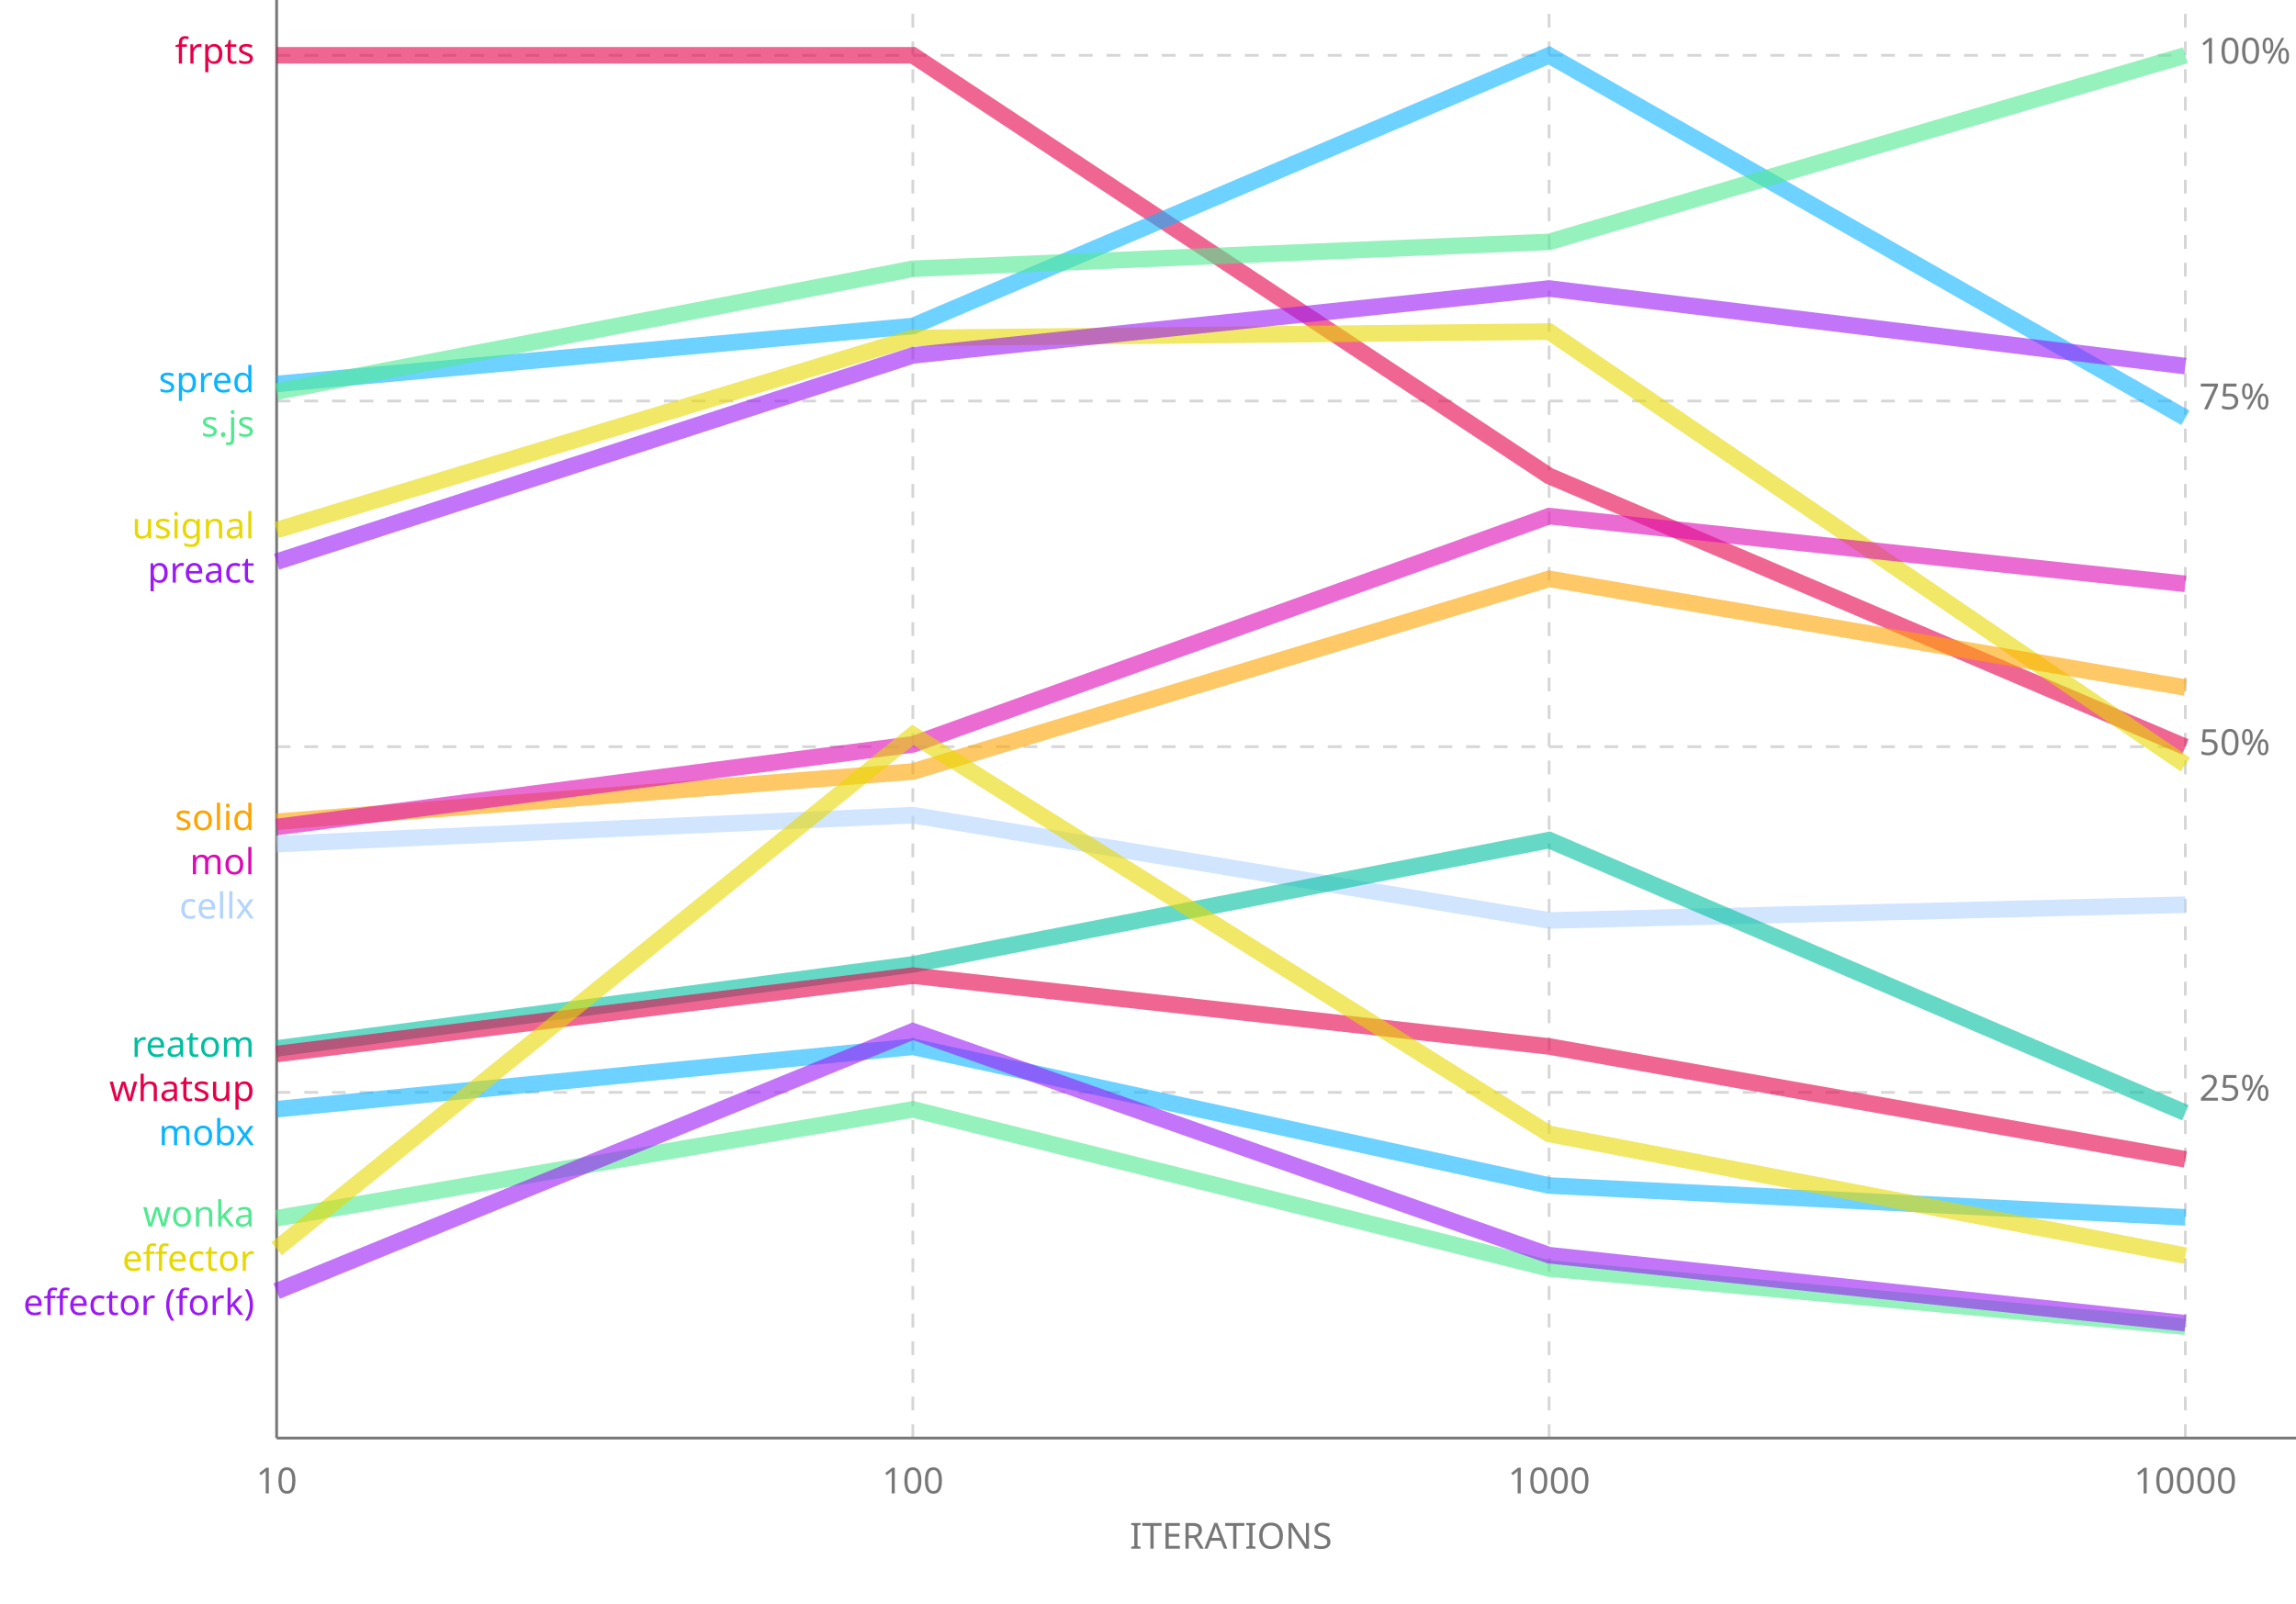
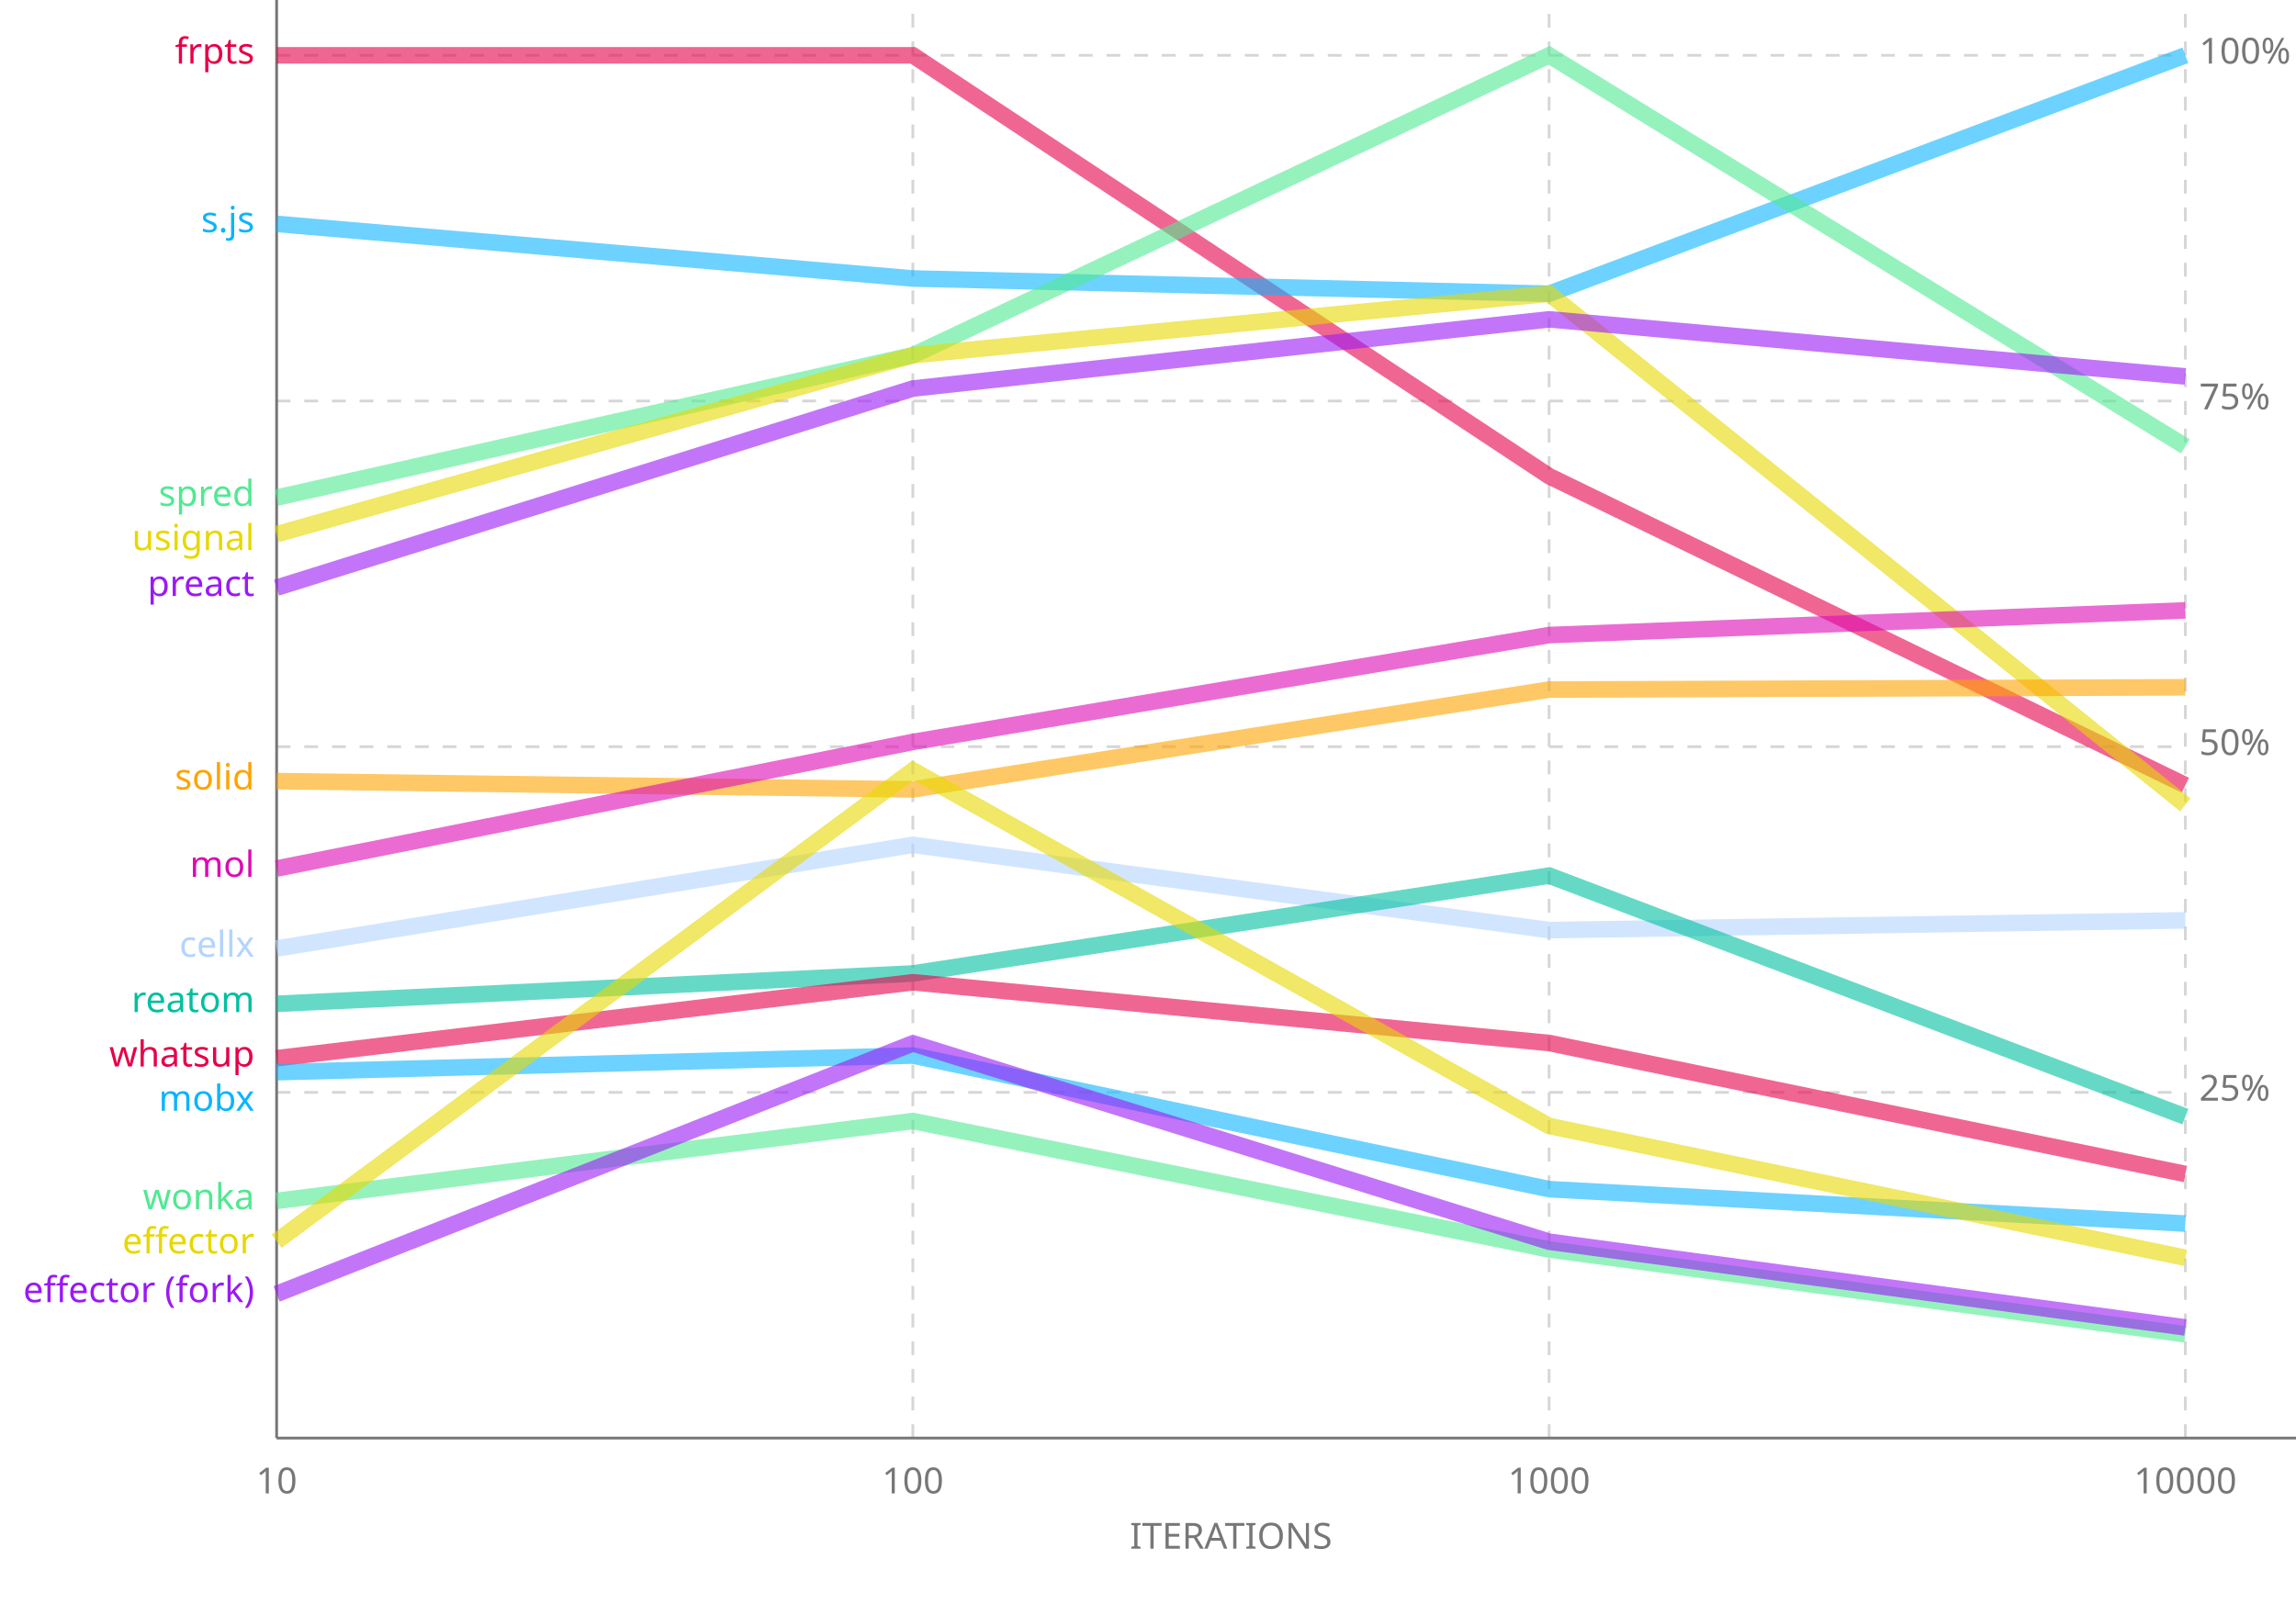
<svg xmlns="http://www.w3.org/2000/svg" id="bench-chart" viewBox="0 0 830 580">
  <style>
    #bench-chart .grid {
      stroke: #777777;
      stroke-width: 1;
    }

    #bench-chart .dashed {
      stroke: #777777;
      opacity: 0.3;
      stroke-width: 1;
      stroke-dasharray: 5, 5;
    }

    #bench-chart .labels {
      fill: #777777;
      font-size: 13px;
      font-family: sans-serif;
    }

    #bench-chart .x-labels {
      text-anchor: middle;
    }

    #bench-chart .y-labels {
      text-anchor: start;
    }

    #bench-chart .lib-label {
      font-size: 13px;
      font-family: sans-serif;
      text-anchor: end;
    }

    #bench-chart .line-med {
      stroke-width: 6;
      opacity: 0.6;
    }
  </style>
  <g class="grid">
    <line x1="100" y1="520" x2="830" y2="520" />
    <line x1="100" y1="520" x2="100" y2="0" />
  </g>
  <g class="dashed">
    <line x1="330" y1="520" x2="330" y2="0" />
    <line x1="560" y1="520" x2="560" y2="0" />
    <line x1="790" y1="520" x2="790" y2="0" />
    <line x1="100" y1="20" x2="790" y2="20" />
    <line x1="100" y1="145" x2="790" y2="145" />
    <line x1="100" y1="270" x2="790" y2="270" />
    <line x1="100" y1="395" x2="790" y2="395" />
  </g>
  <g class="labels x-labels">
    <text x="100" y="540">10</text>
    <text x="330" y="540">100</text>
    <text x="560" y="540">1000</text>
    <text x="790" y="540">10000</text>
    <text x="445" y="560">ITERATIONS</text>
  </g>
  <g class="labels y-labels">
    <text x="795" y="23">100%</text>
    <text x="795" y="148">75%</text>
    <text x="795" y="273">50%</text>
    <text x="795" y="398">25%</text>
  </g>
  <g>
    <text class="lib-label" x="92" y="23" fill="#e60049">frpts</text>
-     <polyline class="line-med" fill="none" stroke="#e60049" points="100,20 330,20 560,172.1 790,270.079" />
+     <polyline class="line-med" fill="none" stroke="#e60049" points="100,20 330,20 560,172.174 790,283.938" />
  </g>
  <g>
-     <text class="lib-label" x="92" y="141.837" fill="#0bb4ff">spred</text>
-     <polyline class="line-med" fill="none" stroke="#0bb4ff" points="100,138.837 330,117.887 560,20 790,151.088" />
+     <text class="lib-label" x="92" y="83.955" fill="#0bb4ff">s.js</text>
+     <polyline class="line-med" fill="none" stroke="#0bb4ff" points="100,80.955 330,100.704 560,106.207 790,20" />
  </g>
  <g>
-     <text class="lib-label" x="92" y="157.837" fill="#50e991">s.js</text>
-     <polyline class="line-med" fill="none" stroke="#50e991" points="100,141.624 330,97.179 560,87.466 790,20" />
+     <text class="lib-label" x="92" y="182.931" fill="#50e991">spred</text>
+     <polyline class="line-med" fill="none" stroke="#50e991" points="100,179.931 330,128.444 560,20 790,161.417" />
  </g>
  <g>
-     <text class="lib-label" x="92" y="194.656" fill="#e6d800">usignal</text>
-     <polyline class="line-med" fill="none" stroke="#e6d800" points="100,191.656 330,122.193 560,119.91 790,276.461" />
+     <text class="lib-label" x="92" y="198.931" fill="#e6d800">usignal</text>
+     <polyline class="line-med" fill="none" stroke="#e6d800" points="100,193.17 330,128.444 560,106.207 790,291.038" />
  </g>
  <g>
-     <text class="lib-label" x="92" y="210.656" fill="#9b19f5">preact</text>
-     <polyline class="line-med" fill="none" stroke="#9b19f5" points="100,203.12 330,128.508 560,104.321 790,132.389" />
+     <text class="lib-label" x="92" y="215.507" fill="#9b19f5">preact</text>
+     <polyline class="line-med" fill="none" stroke="#9b19f5" points="100,212.507 330,140.492 560,115.47 790,136.121" />
  </g>
  <g>
-     <text class="lib-label" x="92" y="300.135" fill="#ffa300">solid</text>
-     <polyline class="line-med" fill="none" stroke="#ffa300" points="100,297.135 330,278.98 560,209.306 790,248.613" />
+     <text class="lib-label" x="92" y="285.452" fill="#ffa300">solid</text>
+     <polyline class="line-med" fill="none" stroke="#ffa300" points="100,282.452 330,285.442 560,249.34 790,248.527" />
  </g>
  <g>
-     <text class="lib-label" x="92" y="316.135" fill="#dc0ab4">mol</text>
-     <polyline class="line-med" fill="none" stroke="#dc0ab4" points="100,299.061 330,269.176 560,186.625 790,211.122" />
+     <text class="lib-label" x="92" y="317.052" fill="#dc0ab4">mol</text>
+     <polyline class="line-med" fill="none" stroke="#dc0ab4" points="100,314.052 330,268.286 560,229.64 790,220.718" />
  </g>
  <g>
-     <text class="lib-label" x="92" y="332.135" fill="#b3d4ff">cellx</text>
-     <polyline class="line-med" fill="none" stroke="#b3d4ff" points="100,305.222 330,294.758 560,332.842 790,327.139" />
+     <text class="lib-label" x="92" y="345.974" fill="#b3d4ff">cellx</text>
+     <polyline class="line-med" fill="none" stroke="#b3d4ff" points="100,342.974 330,305.496 560,336.323 790,332.803" />
  </g>
  <g>
-     <text class="lib-label" x="92" y="382.108" fill="#00bfa0">reatom</text>
-     <polyline class="line-med" fill="none" stroke="#00bfa0" points="100,379.108 330,348.717 560,303.768 790,402.375" />
+     <text class="lib-label" x="92" y="365.974" fill="#00bfa0">reatom</text>
+     <polyline class="line-med" fill="none" stroke="#00bfa0" points="100,362.974 330,352.003 560,316.61 790,403.78" />
  </g>
  <g>
-     <text class="lib-label" x="92" y="398.108" fill="#e60049">whatsup</text>
-     <polyline class="line-med" fill="none" stroke="#e60049" points="100,381.139 330,352.782 560,378.394 790,419.223" />
+     <text class="lib-label" x="92" y="385.65" fill="#e60049">whatsup</text>
+     <polyline class="line-med" fill="none" stroke="#e60049" points="100,382.65 330,355.182 560,377.143 790,424.516" />
  </g>
  <g>
-     <text class="lib-label" x="92" y="414.108" fill="#0bb4ff">mobx</text>
-     <polyline class="line-med" fill="none" stroke="#0bb4ff" points="100,401.083 330,378.523 560,428.692 790,440.185" />
+     <text class="lib-label" x="92" y="401.65" fill="#0bb4ff">mobx</text>
+     <polyline class="line-med" fill="none" stroke="#0bb4ff" points="100,387.693 330,381.677 560,429.999 790,442.442" />
  </g>
  <g>
-     <text class="lib-label" x="92" y="443.498" fill="#50e991">wonka</text>
-     <polyline class="line-med" fill="none" stroke="#50e991" points="100,440.498 330,401.137 560,458.69 790,479.711" />
+     <text class="lib-label" x="92" y="437.239" fill="#50e991">wonka</text>
+     <polyline class="line-med" fill="none" stroke="#50e991" points="100,434.239 330,405.355 560,451.818 790,482.484" />
  </g>
  <g>
-     <text class="lib-label" x="92" y="459.498" fill="#e6d800">effector</text>
-     <polyline class="line-med" fill="none" stroke="#e6d800" points="100,451.557 330,265.732 560,410.021 790,454.042" />
+     <text class="lib-label" x="92" y="453.239" fill="#e6d800">effector</text>
+     <polyline class="line-med" fill="none" stroke="#e6d800" points="100,448.832 330,278.555 560,407.15 790,454.811" />
  </g>
  <g>
-     <text class="lib-label" x="92" y="475.498" fill="#9b19f5">effector (fork)</text>
-     <polyline class="line-med" fill="none" stroke="#9b19f5" points="100,466.88 330,372.903 560,453.875 790,478.479" />
+     <text class="lib-label" x="92" y="470.875" fill="#9b19f5">effector (fork)</text>
+     <polyline class="line-med" fill="none" stroke="#9b19f5" points="100,467.875 330,377.272 560,448.994 790,479.995" />
  </g>
</svg>
